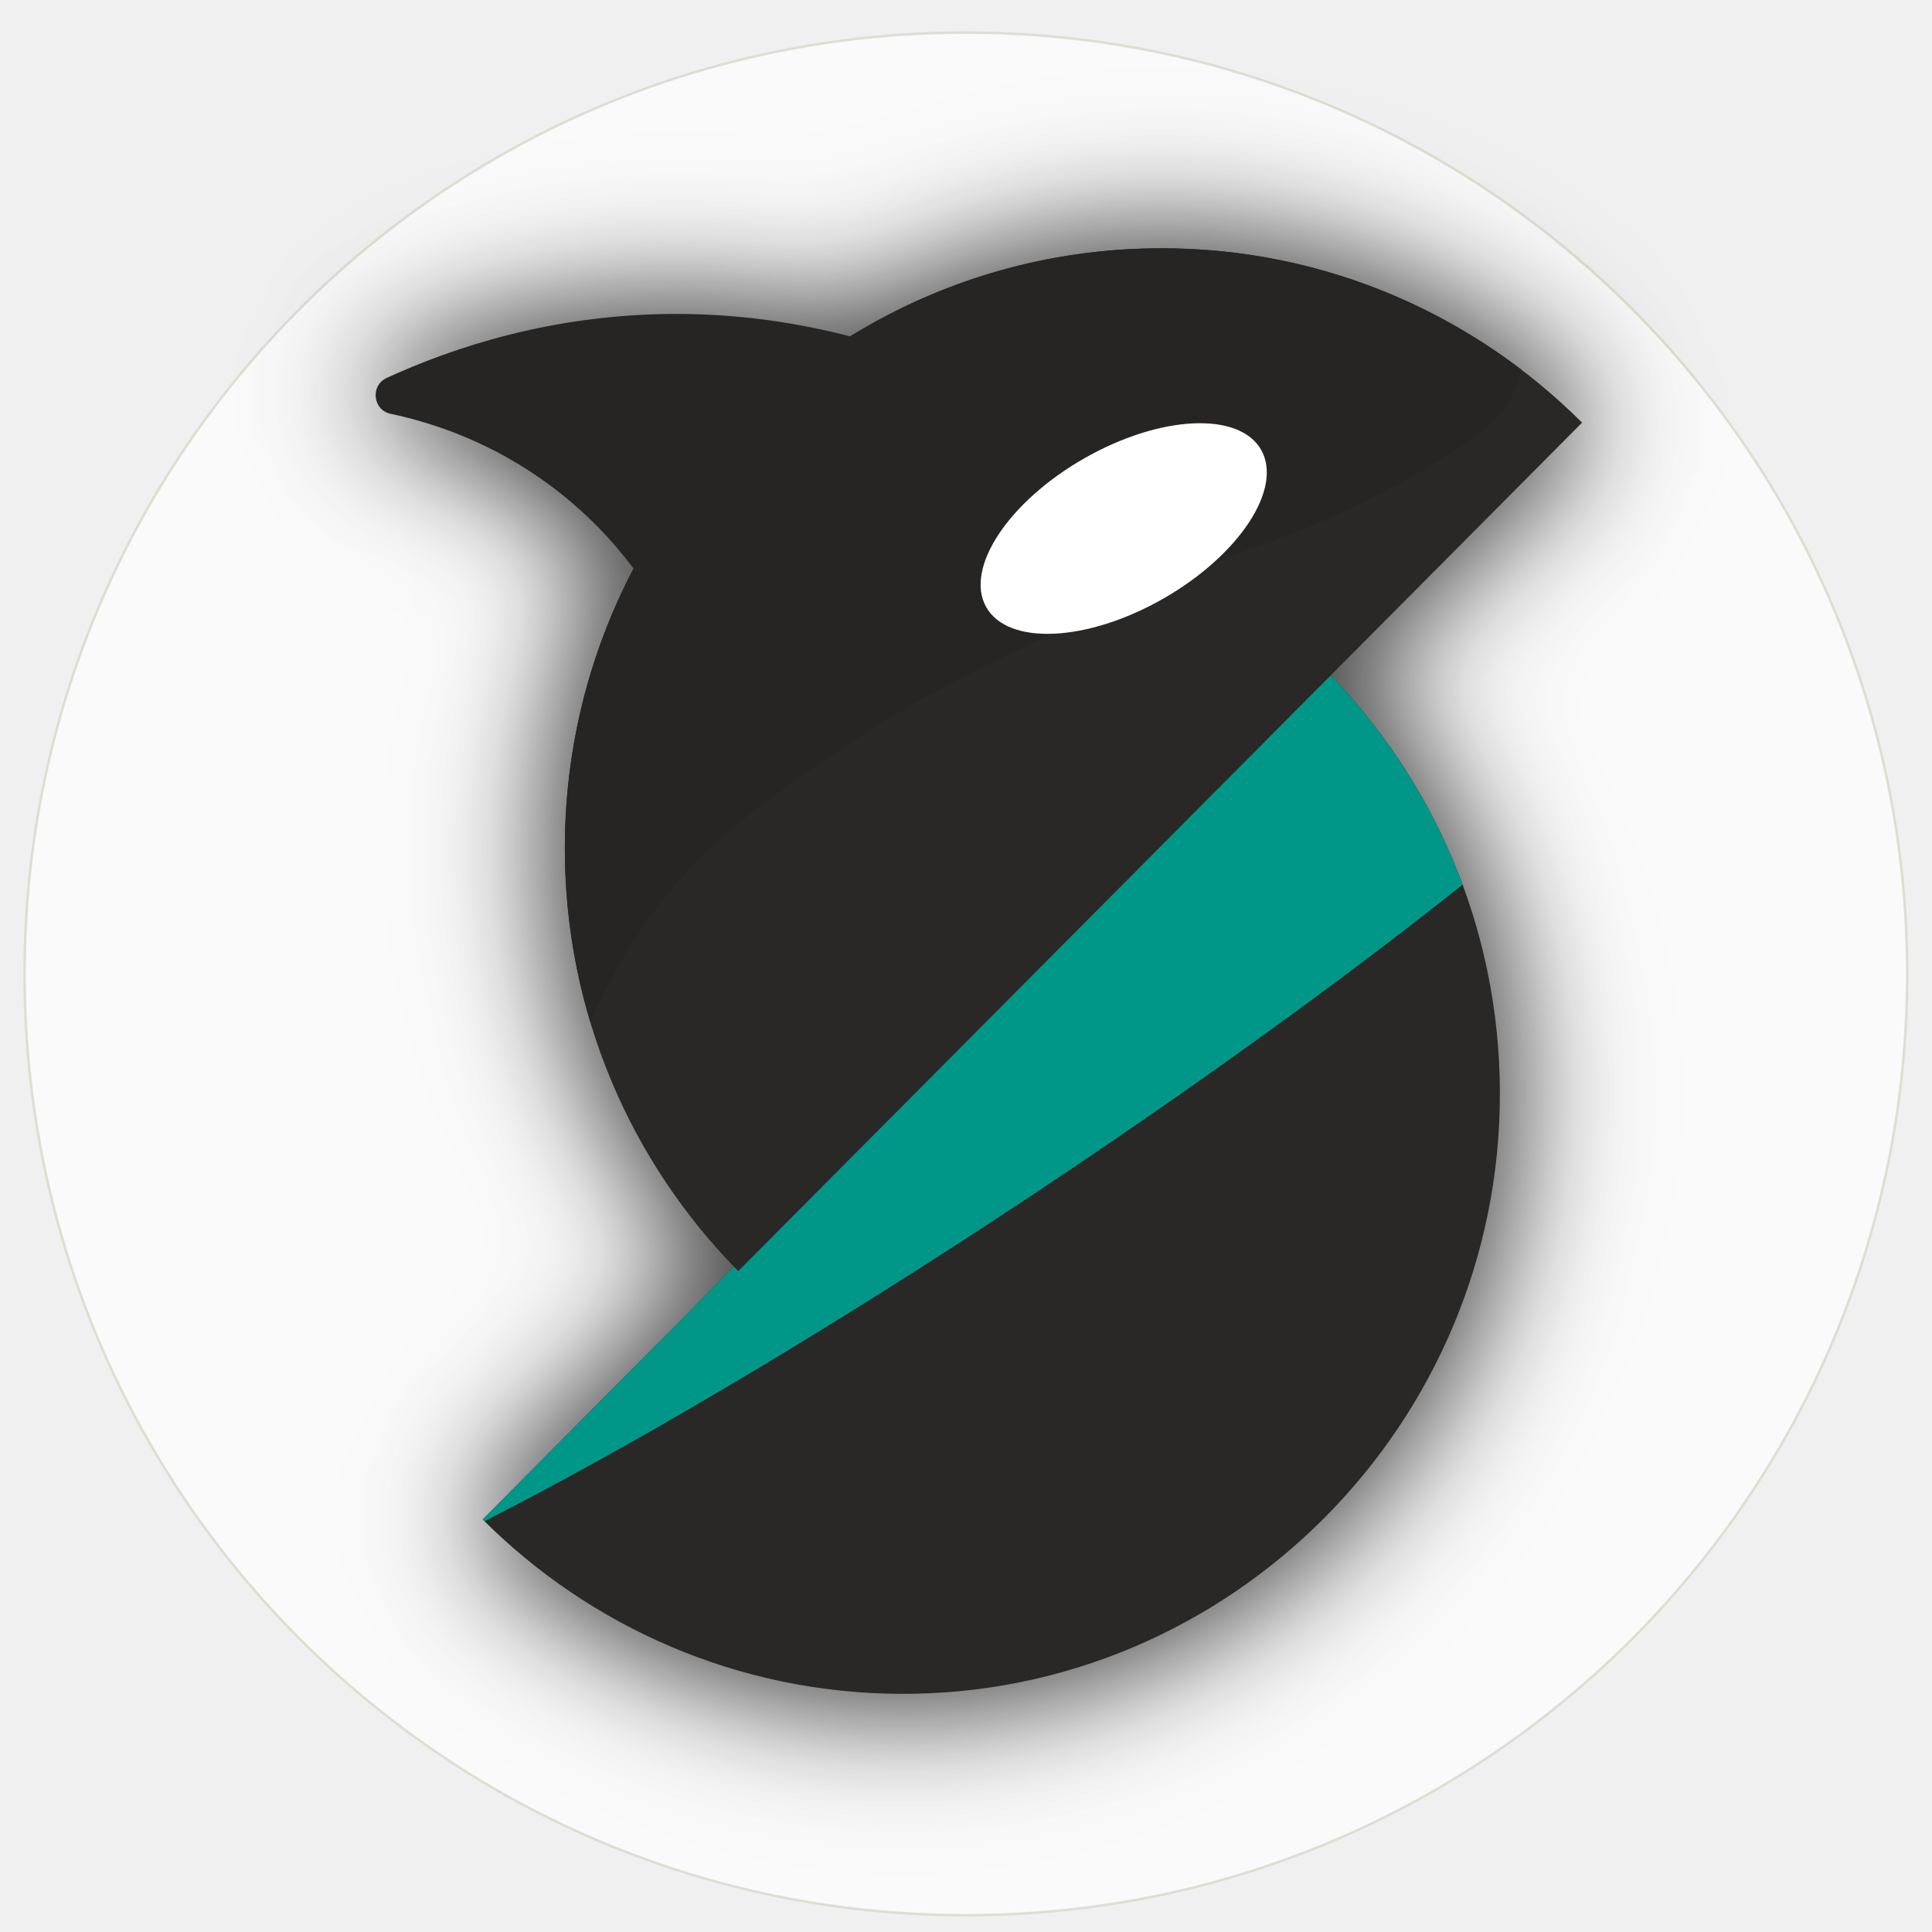
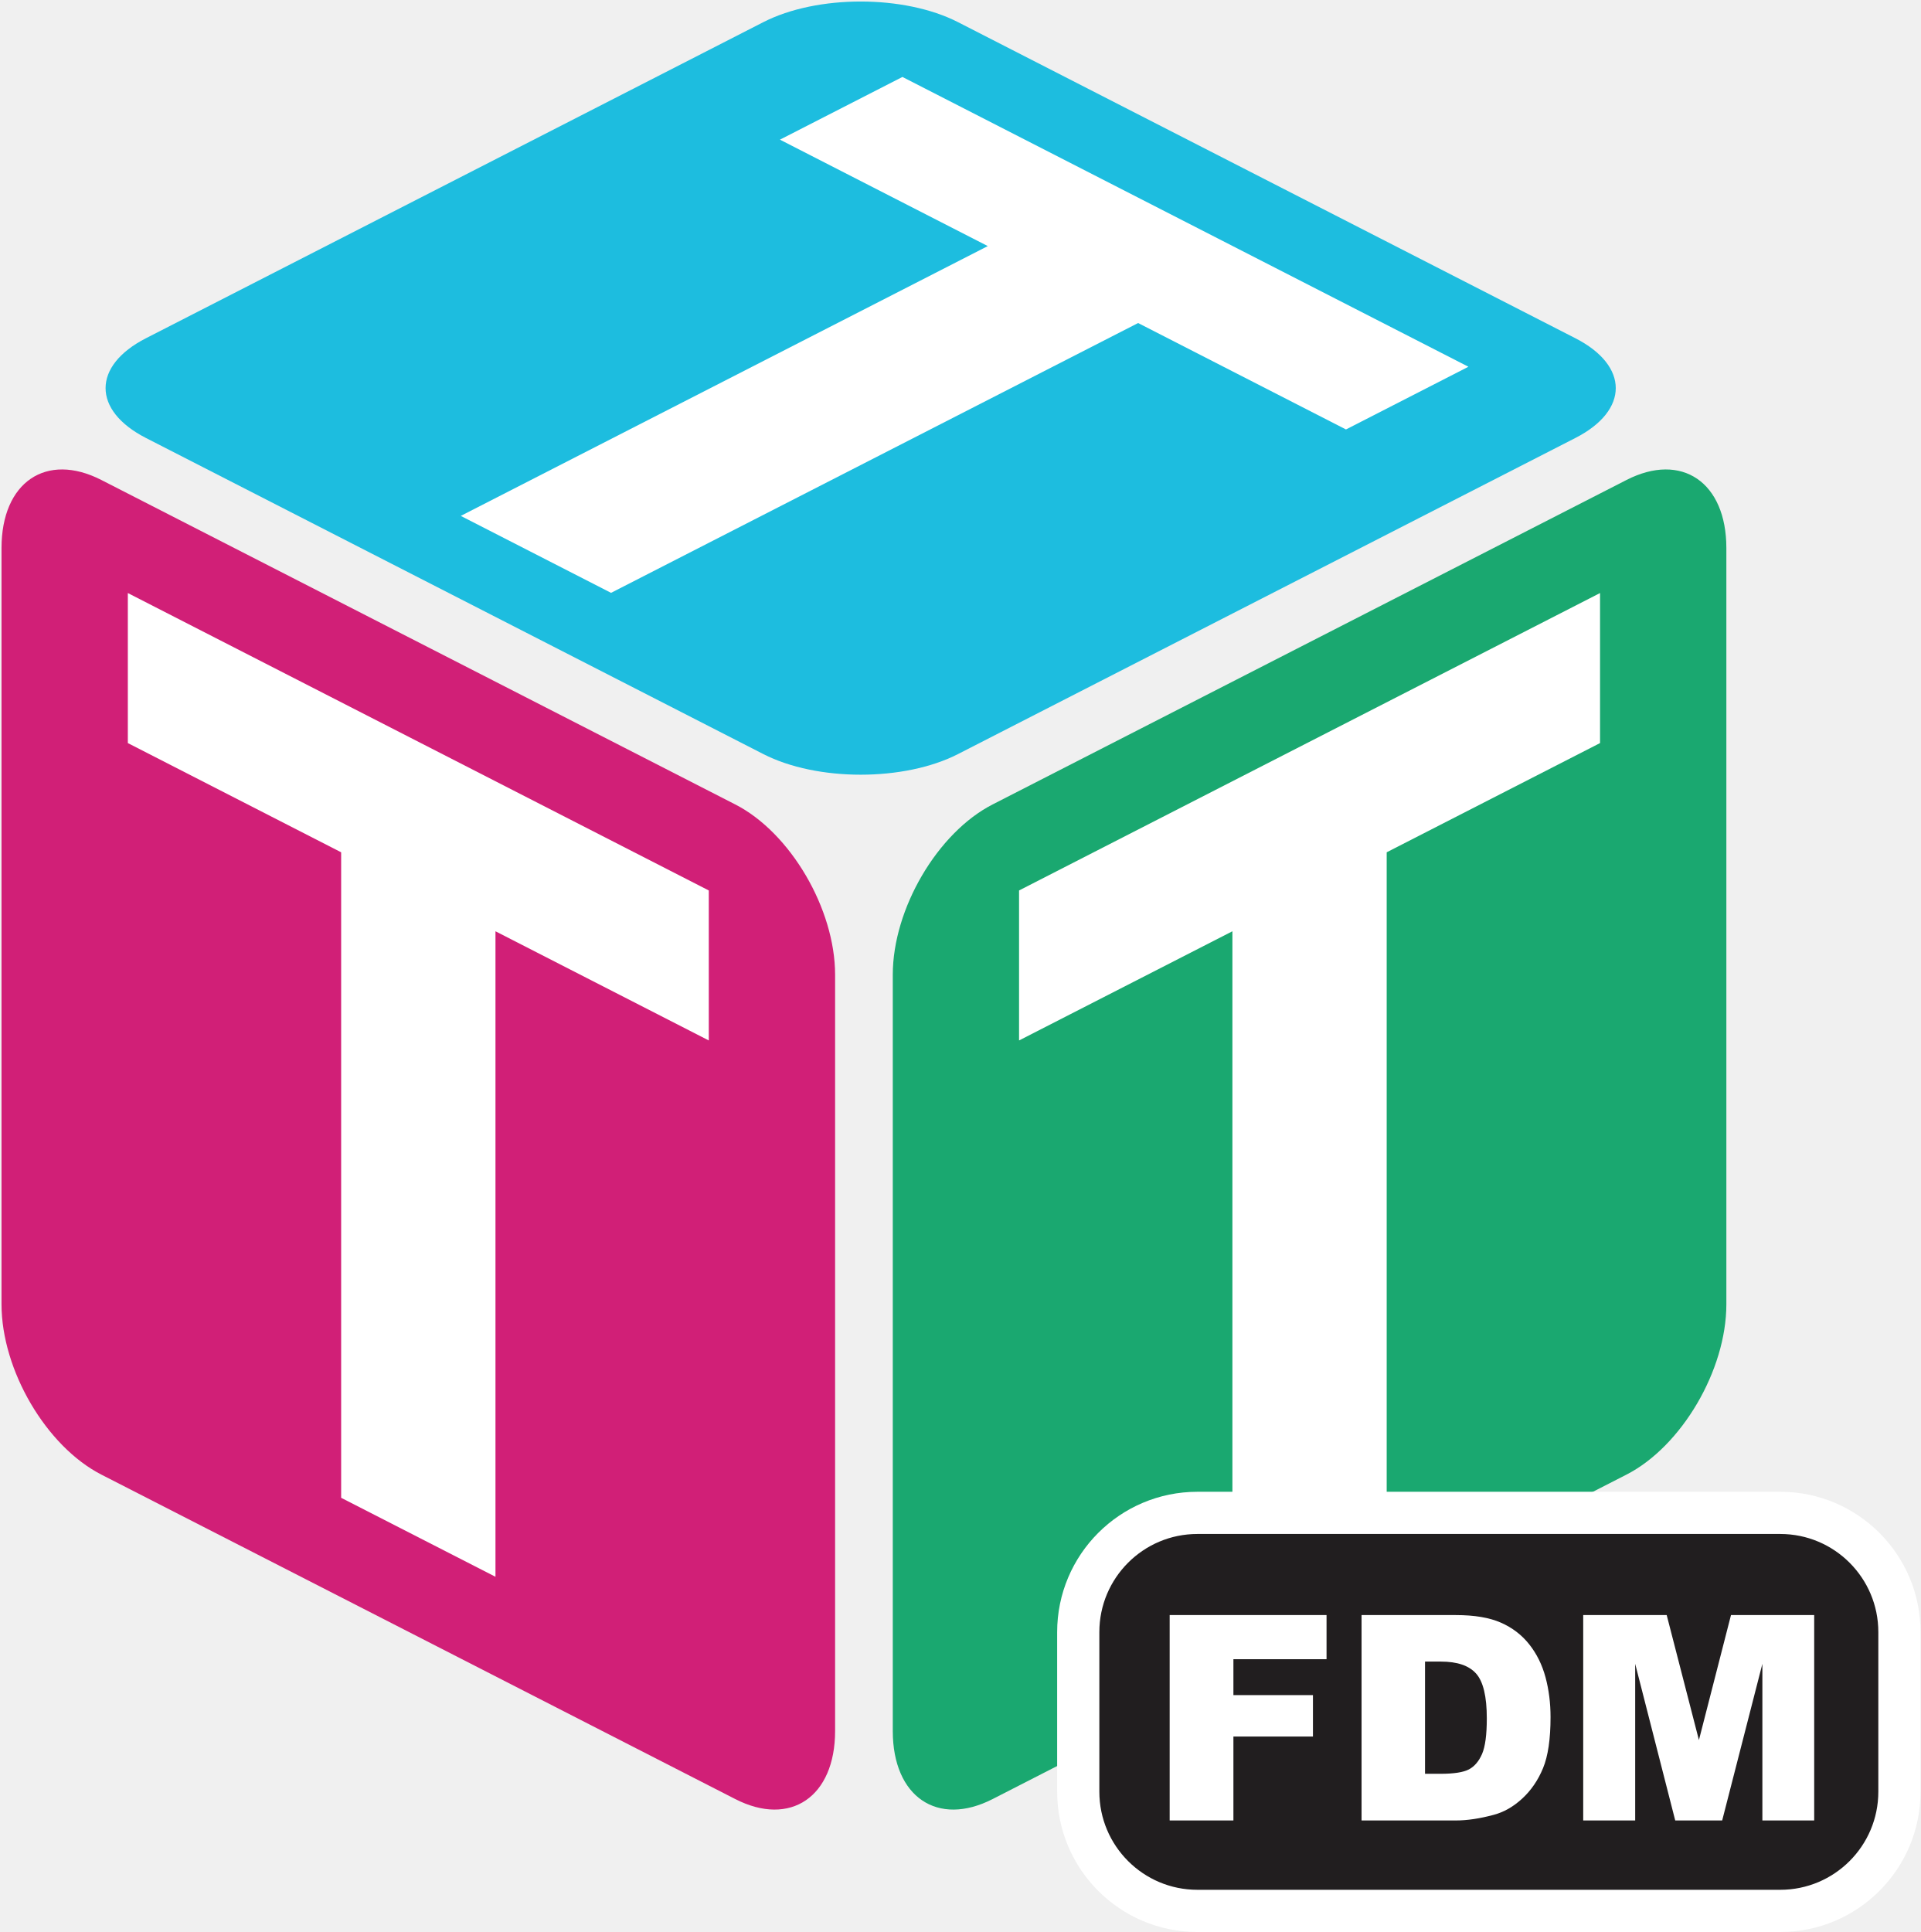
- <svg xmlns="http://www.w3.org/2000/svg" xmlns:xlink="http://www.w3.org/1999/xlink" version="1.1" id="svg2" width="1024" height="1024" viewBox="0 0 1280 1280">
-   <defs id="defs6">
-     <linearGradient id="linearGradient4731">
-       <stop style="stop-color:#000000;stop-opacity:1;" offset="0" id="stop4727" />
-       <stop style="stop-color:#000000;stop-opacity:0;" offset="1" id="stop4729" />
-     </linearGradient>
-     <linearGradient id="linearGradient3247">
-       <stop style="stop-color:#9c1a1a;stop-opacity:1;" offset="0" id="stop3245" />
-     </linearGradient>
-     <linearGradient id="linearGradient3241">
-       <stop style="stop-color:#f9f9f9;stop-opacity:0.7;" offset="0" id="stop3239" />
-     </linearGradient>
-     <clipPath clipPathUnits="userSpaceOnUse" id="clipPath16">
-       <path d="M 0,792 H 612 V 0 H 0 Z" id="path14" />
-     </clipPath>
-     <radialGradient xlink:href="#linearGradient4731" id="radialGradient4733" cx="306.272" cy="387.852" fx="306.272" fy="387.852" r="299.729" gradientTransform="matrix(1,0,0,1.198245,0,-76.88981)" gradientUnits="userSpaceOnUse" />
-     <filter style="color-interpolation-filters:sRGB;" id="filter5943" x="-0.241" y="-0.197" width="1.483" height="1.394">
-       <feFlood flood-opacity="0.498" flood-color="rgb(0,0,0)" result="flood" id="feFlood5933" />
-       <feComposite in="flood" in2="SourceGraphic" operator="in" result="composite1" id="feComposite5935" />
-       <feGaussianBlur in="composite1" stdDeviation="30.53" result="blur" id="feGaussianBlur5937" />
-       <feOffset dx="0" dy="0" result="offset" id="feOffset5939" />
-       <feComposite in="SourceGraphic" in2="offset" operator="over" result="fbSourceGraphic" id="feComposite5941" />
-       <feColorMatrix result="fbSourceGraphicAlpha" in="fbSourceGraphic" values="0 0 0 -1 0 0 0 0 -1 0 0 0 0 -1 0 0 0 0 1 0" id="feColorMatrix5945" />
-       <feFlood id="feFlood5947" flood-opacity="0.498" flood-color="rgb(0,0,0)" result="flood" in="fbSourceGraphic" />
-       <feComposite in2="fbSourceGraphic" id="feComposite5949" in="flood" operator="in" result="composite1" />
-       <feGaussianBlur id="feGaussianBlur5951" in="composite1" stdDeviation="30.53" result="blur" />
-       <feOffset id="feOffset5953" dx="0" dy="0" result="offset" />
-       <feComposite in2="offset" id="feComposite5955" in="fbSourceGraphic" operator="over" result="composite2" />
-     </filter>
-   </defs>
-   <g id="layer1" transform="matrix(0.9989575,0,0,0.9979921,-0.933722,0.06231743)" style="display:inline;fill:none">
-     <ellipse style="fill:#fafafa;fill-opacity:1;fill-rule:evenodd;stroke:#d7d4c3;stroke-width:1.657;stroke-opacity:0.718" id="path713" cx="641.534" cy="646.471" rx="624.273" ry="624.877" />
-   </g>
-   <g id="g8" transform="matrix(1.333333,0,0,-1.333333,0,1056)" style="display:inline">
-     <g id="g10" transform="translate(180.1153,-78.36576)" style="filter:url(#filter5943)">
-       <g id="g3273" transform="translate(-7.954949,-26.51651)" style="display:inline;opacity:0.285;mix-blend-mode:overlay;fill-opacity:1;fill:url(#radialGradient4733)">
-         <g id="g3271" clip-path="url(#clipPath16)" style="fill-opacity:1;fill:url(#radialGradient4733)">
-           <g id="g3253" transform="translate(59.7287,115.3517)" style="fill-opacity:1;fill:url(#radialGradient4733)">
-             <path d="m 0,0 c 53.332,-53.285 126.698,-86.317 207.744,-86.646 164.049,-0.664 298.355,134.38 297.699,299.337 -0.324,81.496 -33.176,155.271 -86.17,208.899 z" style="fill:url(#radialGradient4733);fill-opacity:1;fill-rule:nonzero;stroke:none" id="path3251" />
-           </g>
-           <g id="g3257" transform="translate(479.0017,536.9419)" style="fill-opacity:1;fill:url(#radialGradient4733)">
-             <path d="m 0,0 -419.273,-421.59 c 0.298,-0.298 0.606,-0.587 0.906,-0.884 146.894,74.925 348.023,206.579 486.003,316.297 C 52.756,-65.97 29.506,-29.859 0,0" style="fill:url(#radialGradient4733);fill-opacity:1;fill-rule:nonzero;stroke:none" id="path3255" />
-           </g>
-           <g id="g3261" transform="translate(397.0372,747)" style="fill-opacity:1;fill:url(#radialGradient4733)">
-             <path d="m 0,0 c -163.742,0 -296.482,-133.473 -296.482,-298.121 0,-81.979 32.915,-156.223 86.172,-210.117 l 419.273,421.59 C 155.364,-33.096 81.529,0 0,0" style="fill:url(#radialGradient4733);fill-opacity:1;fill-rule:nonzero;stroke:none" id="path3259" />
-           </g>
-           <g id="g3265" transform="translate(397.0372,747)" style="fill-opacity:1;fill:url(#radialGradient4733)">
-             <path d="m 0,0 c -56.714,0 -109.702,-16.022 -154.751,-43.796 -24.127,6.312 -54.061,11.37 -88.437,11.157 -59.938,-0.372 -108.713,-16.603 -141.822,-31.784 -8.218,-3.768 -6.898,-15.967 1.941,-17.829 21.801,-4.593 50.498,-14.324 78.883,-35.28 17.931,-13.238 31.574,-27.883 41.856,-41.597 -21.794,-41.504 -34.152,-88.793 -34.152,-138.992 0,-29.952 4.412,-58.865 12.586,-86.137 12.54,27.79 25.699,46.391 29.916,52.184 27.229,37.41 56.015,56.883 98.542,85.651 31.328,21.193 74.856,46.047 199.916,97.449 0,0 39.121,11.017 91.587,42.212 20.912,12.433 36.823,24.17 41.863,42.526 0.355,1.293 0.677,2.57 0.973,3.83 C 129.175,-22.506 67.208,0 0,0" style="fill:url(#radialGradient4733);fill-opacity:1;fill-rule:nonzero;stroke:none" id="path3263" />
-           </g>
-           <g id="g3269" transform="translate(446.5563,646.8041)" style="fill-opacity:1;fill:url(#radialGradient4733)">
-             <path d="m 0,0 c 10.875,-19.229 -10.891,-52.305 -48.616,-73.879 -37.725,-21.573 -77.124,-23.474 -88,-4.245 -10.875,19.229 10.891,52.305 48.617,73.879 C -50.274,17.328 -10.875,19.229 0,0" style="fill:url(#radialGradient4733);fill-opacity:1;fill-rule:nonzero;stroke:none" id="path3267" />
-           </g>
+ <svg xmlns="http://www.w3.org/2000/svg" width="48.15mm" height="48.433mm" viewBox="0 0 48.15 48.433">
+   <g id="2" data-name="Layer 1">
+     <g id="3">
+       <g id="4">
+         <g id="5">
+           <path id="6" data-name="38" d="M22.383 43.394C22.383 45.044 23.504 45.808 24.887 45.1L40.777 36.967C42.16 36.259 43.282 34.348 43.282 32.697L43.282 13.739C43.282 12.088 42.16 11.325 40.777 12.033L24.887 20.166C23.504 20.873 22.383 22.785 22.383 24.436Z" fill="#1aa870" fill-rule="evenodd" stroke="none" />
+           <path id="7" data-name="39" d="M30.898 39.528L30.898 23.346L25.549 26.083L25.549 22.323L40.115 14.867L40.115 18.628L34.766 21.366L34.766 37.548L30.898 39.528Z" fill="#ffffff" fill-rule="evenodd" stroke="none" />
        </g>
-       </g>
-       <g id="g12" clip-path="url(#clipPath16)">
-         <g id="g18" transform="translate(59.7287,115.3517)">
-           <path d="m 0,0 c 53.332,-53.285 126.698,-86.317 207.744,-86.646 164.049,-0.664 298.355,134.38 297.699,299.337 -0.324,81.496 -33.176,155.271 -86.17,208.899 z" style="fill:#292826;fill-opacity:1;fill-rule:nonzero;stroke:none" id="path20" />
+         <g id="8">
+           <path id="9" data-name="41" d="M3.658 8.48C2.31 9.17 2.31 10.289 3.658 10.979L19.138 18.904C20.486 19.593 22.67 19.593 24.018 18.904L39.498 10.979C40.846 10.289 40.846 9.17 39.498 8.48L24.018 0.555C22.67 -0.134 20.486 -0.134 19.138 0.555Z" fill="#1dbddf" fill-rule="evenodd" stroke="none" />
+           <path id="10" data-name="42" d="M11.552 12.933L24.765 6.169L19.554 3.501L22.625 1.929L36.815 9.194L33.745 10.766L28.534 8.098L15.32 14.862L11.552 12.933Z" fill="#ffffff" fill-rule="evenodd" stroke="none" />
        </g>
-         <g id="g22" transform="translate(479.0017,536.9419)">
-           <path d="m 0,0 -419.273,-421.59 c 0.298,-0.298 0.606,-0.587 0.906,-0.884 146.894,74.925 348.023,206.579 486.003,316.297 C 52.756,-65.97 29.506,-29.859 0,0" style="fill:#009789;fill-opacity:1;fill-rule:nonzero;stroke:none" id="path24" />
-         </g>
-         <g id="g26" transform="translate(397.0372,747)">
-           <path d="m 0,0 c -163.742,0 -296.482,-133.473 -296.482,-298.121 0,-81.979 32.915,-156.223 86.172,-210.117 l 419.273,421.59 C 155.364,-33.096 81.529,0 0,0" style="fill:#292826;fill-opacity:1;fill-rule:nonzero;stroke:none" id="path28" />
-         </g>
-         <g id="g30" transform="translate(397.0372,747)">
-           <path d="m 0,0 c -56.714,0 -109.702,-16.022 -154.751,-43.796 -24.127,6.312 -54.061,11.37 -88.437,11.157 -59.938,-0.372 -108.713,-16.603 -141.822,-31.784 -8.218,-3.768 -6.898,-15.967 1.941,-17.829 21.801,-4.593 50.498,-14.324 78.883,-35.28 17.931,-13.238 31.574,-27.883 41.856,-41.597 -21.794,-41.504 -34.152,-88.793 -34.152,-138.992 0,-29.952 4.412,-58.865 12.586,-86.137 12.54,27.79 25.699,46.391 29.916,52.184 27.229,37.41 56.015,56.883 98.542,85.651 31.328,21.193 74.856,46.047 199.916,97.449 0,0 39.121,11.017 91.587,42.212 20.912,12.433 36.823,24.17 41.863,42.526 0.355,1.293 0.677,2.57 0.973,3.83 C 129.175,-22.506 67.208,0 0,0" style="fill:#262523;fill-opacity:1;fill-rule:nonzero;stroke:none" id="path32" />
-         </g>
-         <g id="g34" transform="translate(446.5563,646.8041)">
-           <path d="m 0,0 c 10.875,-19.229 -10.891,-52.305 -48.616,-73.879 -37.725,-21.573 -77.124,-23.474 -88,-4.245 -10.875,19.229 10.891,52.305 48.617,73.879 C -50.274,17.328 -10.875,19.229 0,0" style="fill:#ffffff;fill-opacity:1;fill-rule:nonzero;stroke:none" id="path36" />
+         <g id="11">
+           <path id="12" data-name="44" d="M20.937 43.394C20.937 45.044 19.816 45.808 18.433 45.1L2.542 36.967C1.159 36.259 0.038 34.348 0.038 32.697L0.038 13.739C0.038 12.088 1.159 11.325 2.542 12.033L18.433 20.166C19.816 20.873 20.937 22.785 20.937 24.436Z" fill="#d11f77" fill-rule="evenodd" stroke="none" />
+           <path id="13" data-name="45" d="M12.422 39.528L12.422 23.346L17.77 26.083L17.77 22.323L3.205 14.867L3.205 18.628L8.553 21.366L8.553 37.548L12.422 39.528Z" fill="#ffffff" fill-rule="evenodd" stroke="none" />
        </g>
      </g>
    </g>
+     <path id="14" d="M30.021 47.904L44.632 47.904C46.283 47.904 47.621 46.566 47.621 44.915L47.621 40.915C47.621 39.265 46.283 37.926 44.632 37.926L30.021 37.926C28.371 37.926 27.033 39.265 27.033 40.915L27.033 44.915C27.033 46.566 28.371 47.904 30.021 47.904Z" fill="#211e1f" fill-rule="evenodd" stroke="#ffffff" stroke-width="1.058" stroke-linecap="butt" stroke-linejoin="miter" stroke-miterlimit="2.613" />
+     <path id="15" d="M29.325 40.488L33.258 40.488L33.258 41.594L30.923 41.594L30.923 42.494L32.917 42.494L32.917 43.533L30.923 43.533L30.923 45.637L29.325 45.637L29.325 40.488ZM34.136 40.488L36.5 40.488Q37.199 40.488 37.629 40.678Q38.059 40.867 38.34 41.222Q38.621 41.577 38.748 42.047Q38.874 42.518 38.874 43.045Q38.874 43.87 38.686 44.325Q38.498 44.78 38.165 45.087Q37.831 45.395 37.448 45.496Q36.925 45.637 36.5 45.637L34.136 45.637L34.136 40.488ZM35.727 41.654L35.727 44.467L36.117 44.467Q36.616 44.467 36.827 44.357Q37.037 44.246 37.157 43.97Q37.276 43.695 37.276 43.077Q37.276 42.258 37.009 41.956Q36.742 41.654 36.124 41.654L35.727 41.654ZM39.693 40.488L41.786 40.488L42.594 43.621L43.398 40.488L45.484 40.488L45.484 45.637L44.185 45.637L44.185 41.71L43.177 45.637L42 45.637L40.996 41.71L40.996 45.637L39.693 45.637L39.693 40.488Z" fill="#ffffff" stroke="none" />
  </g>
</svg>
